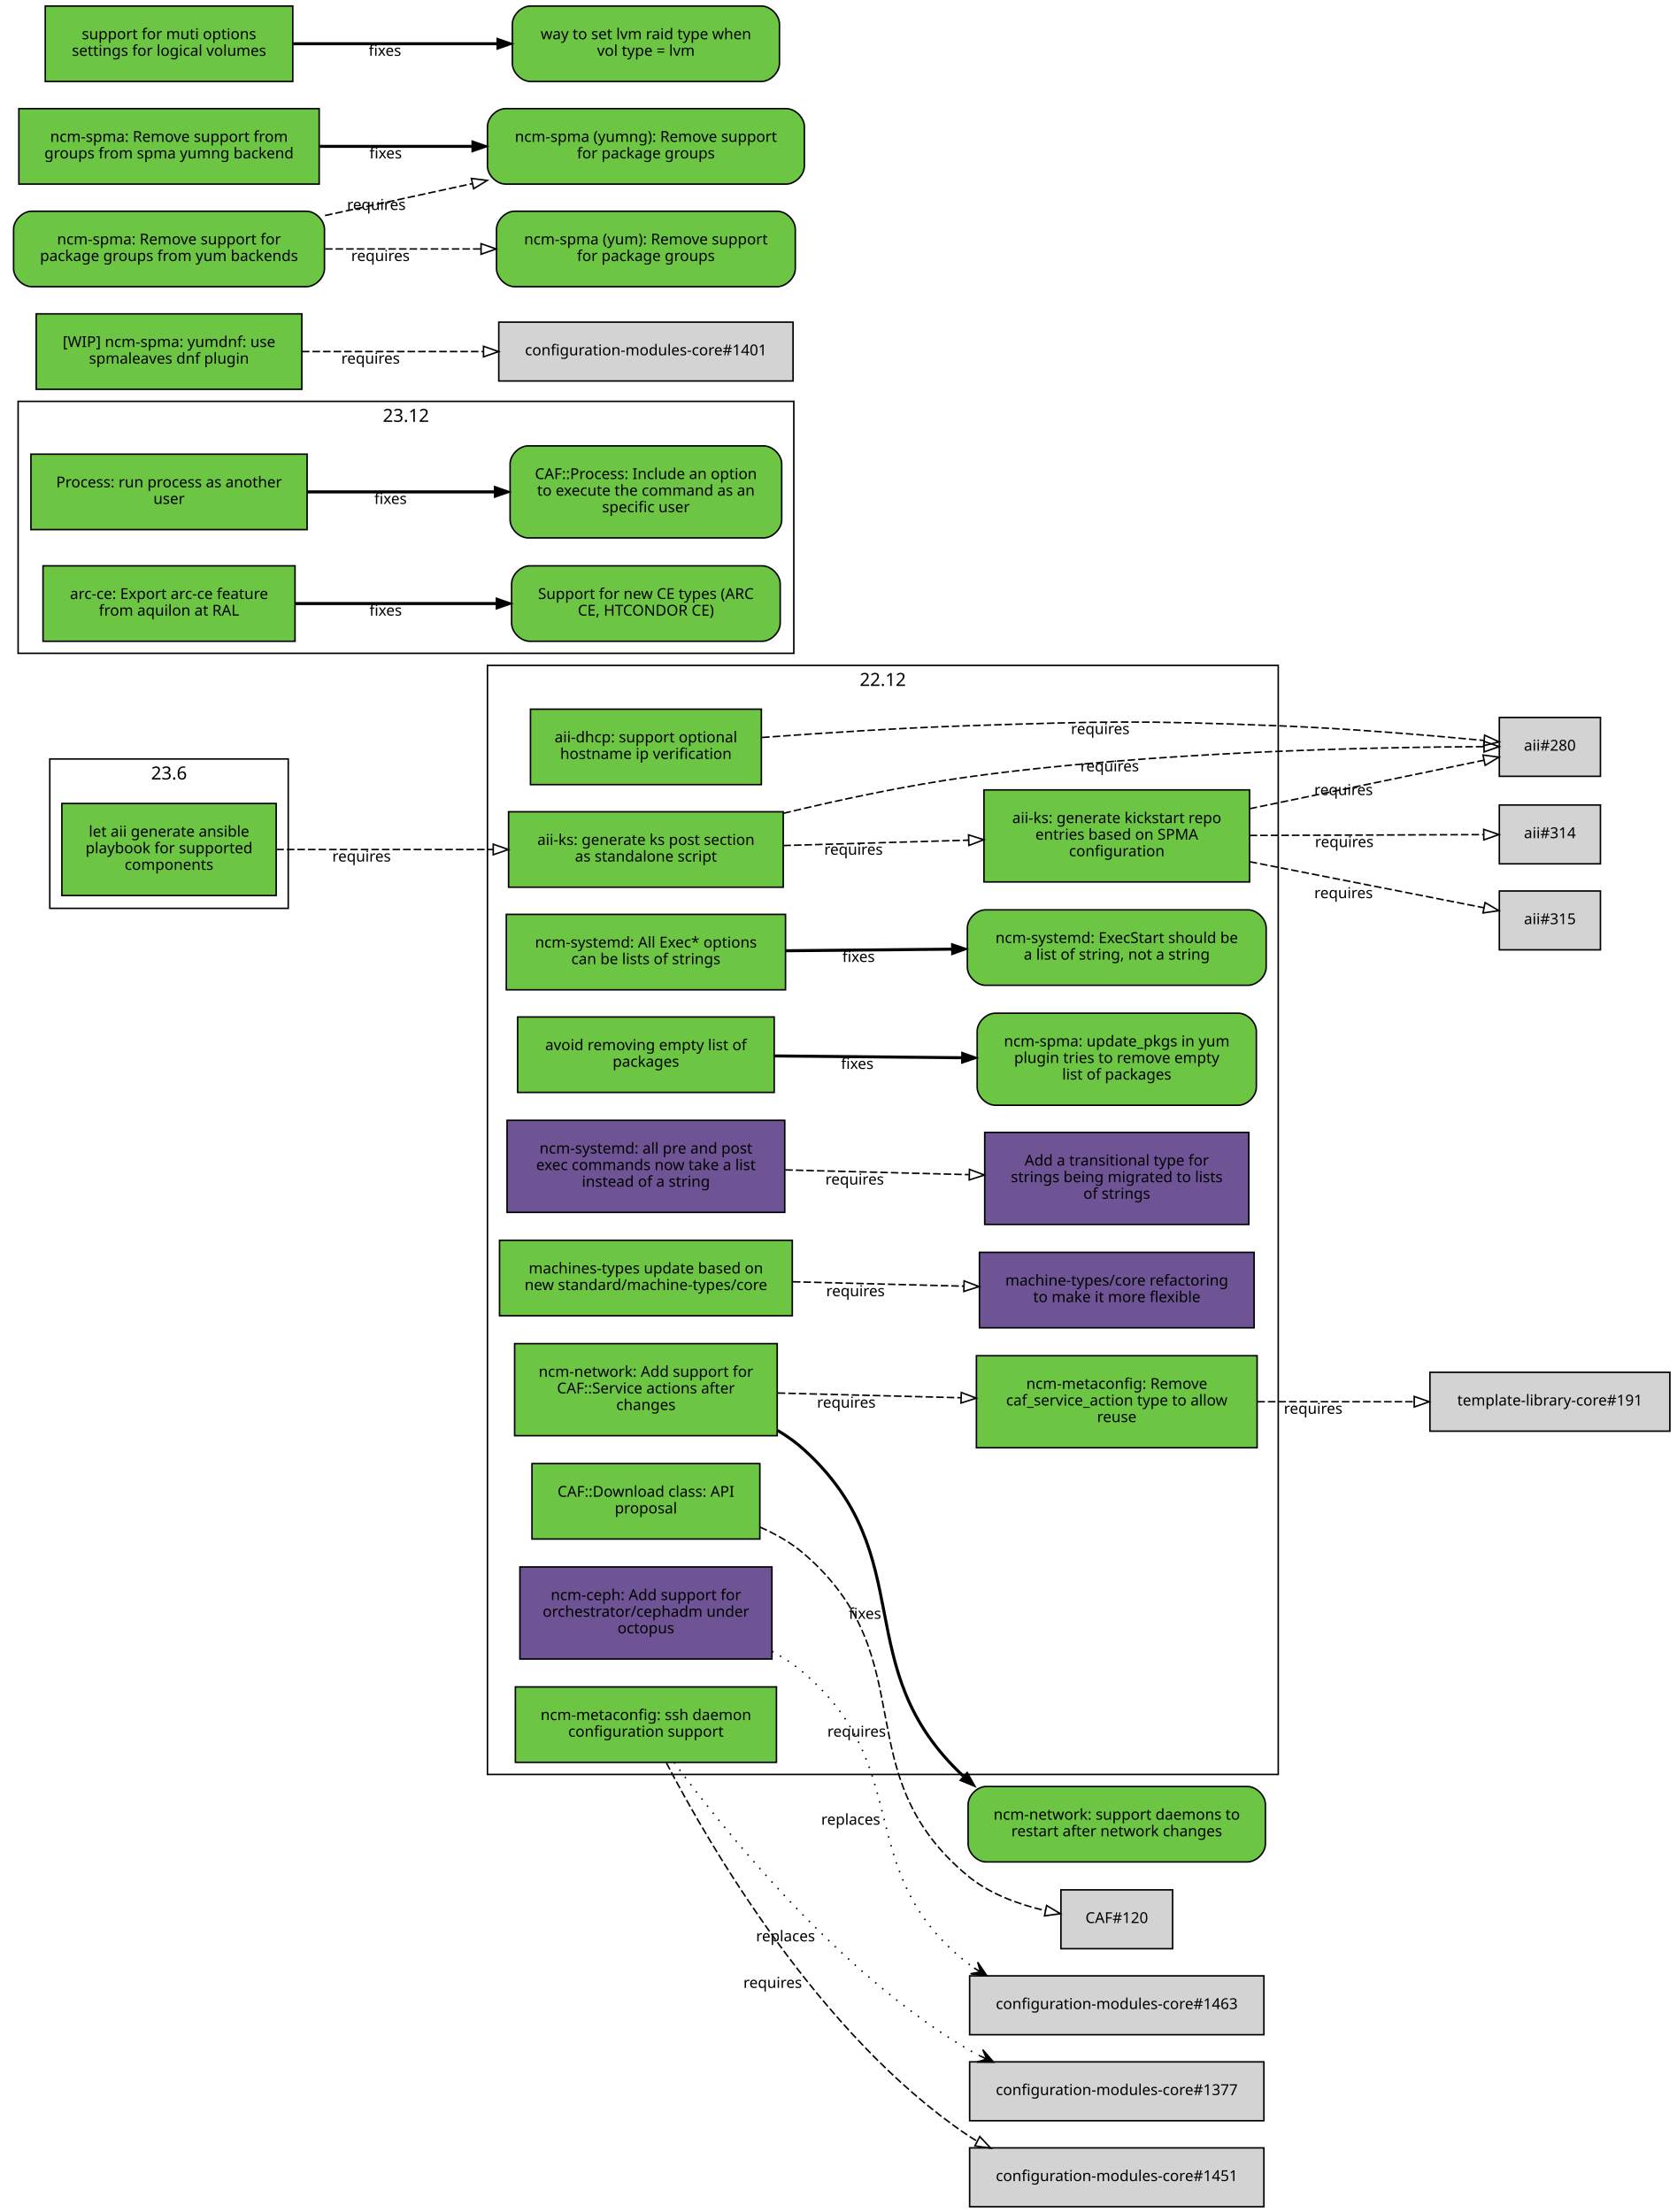
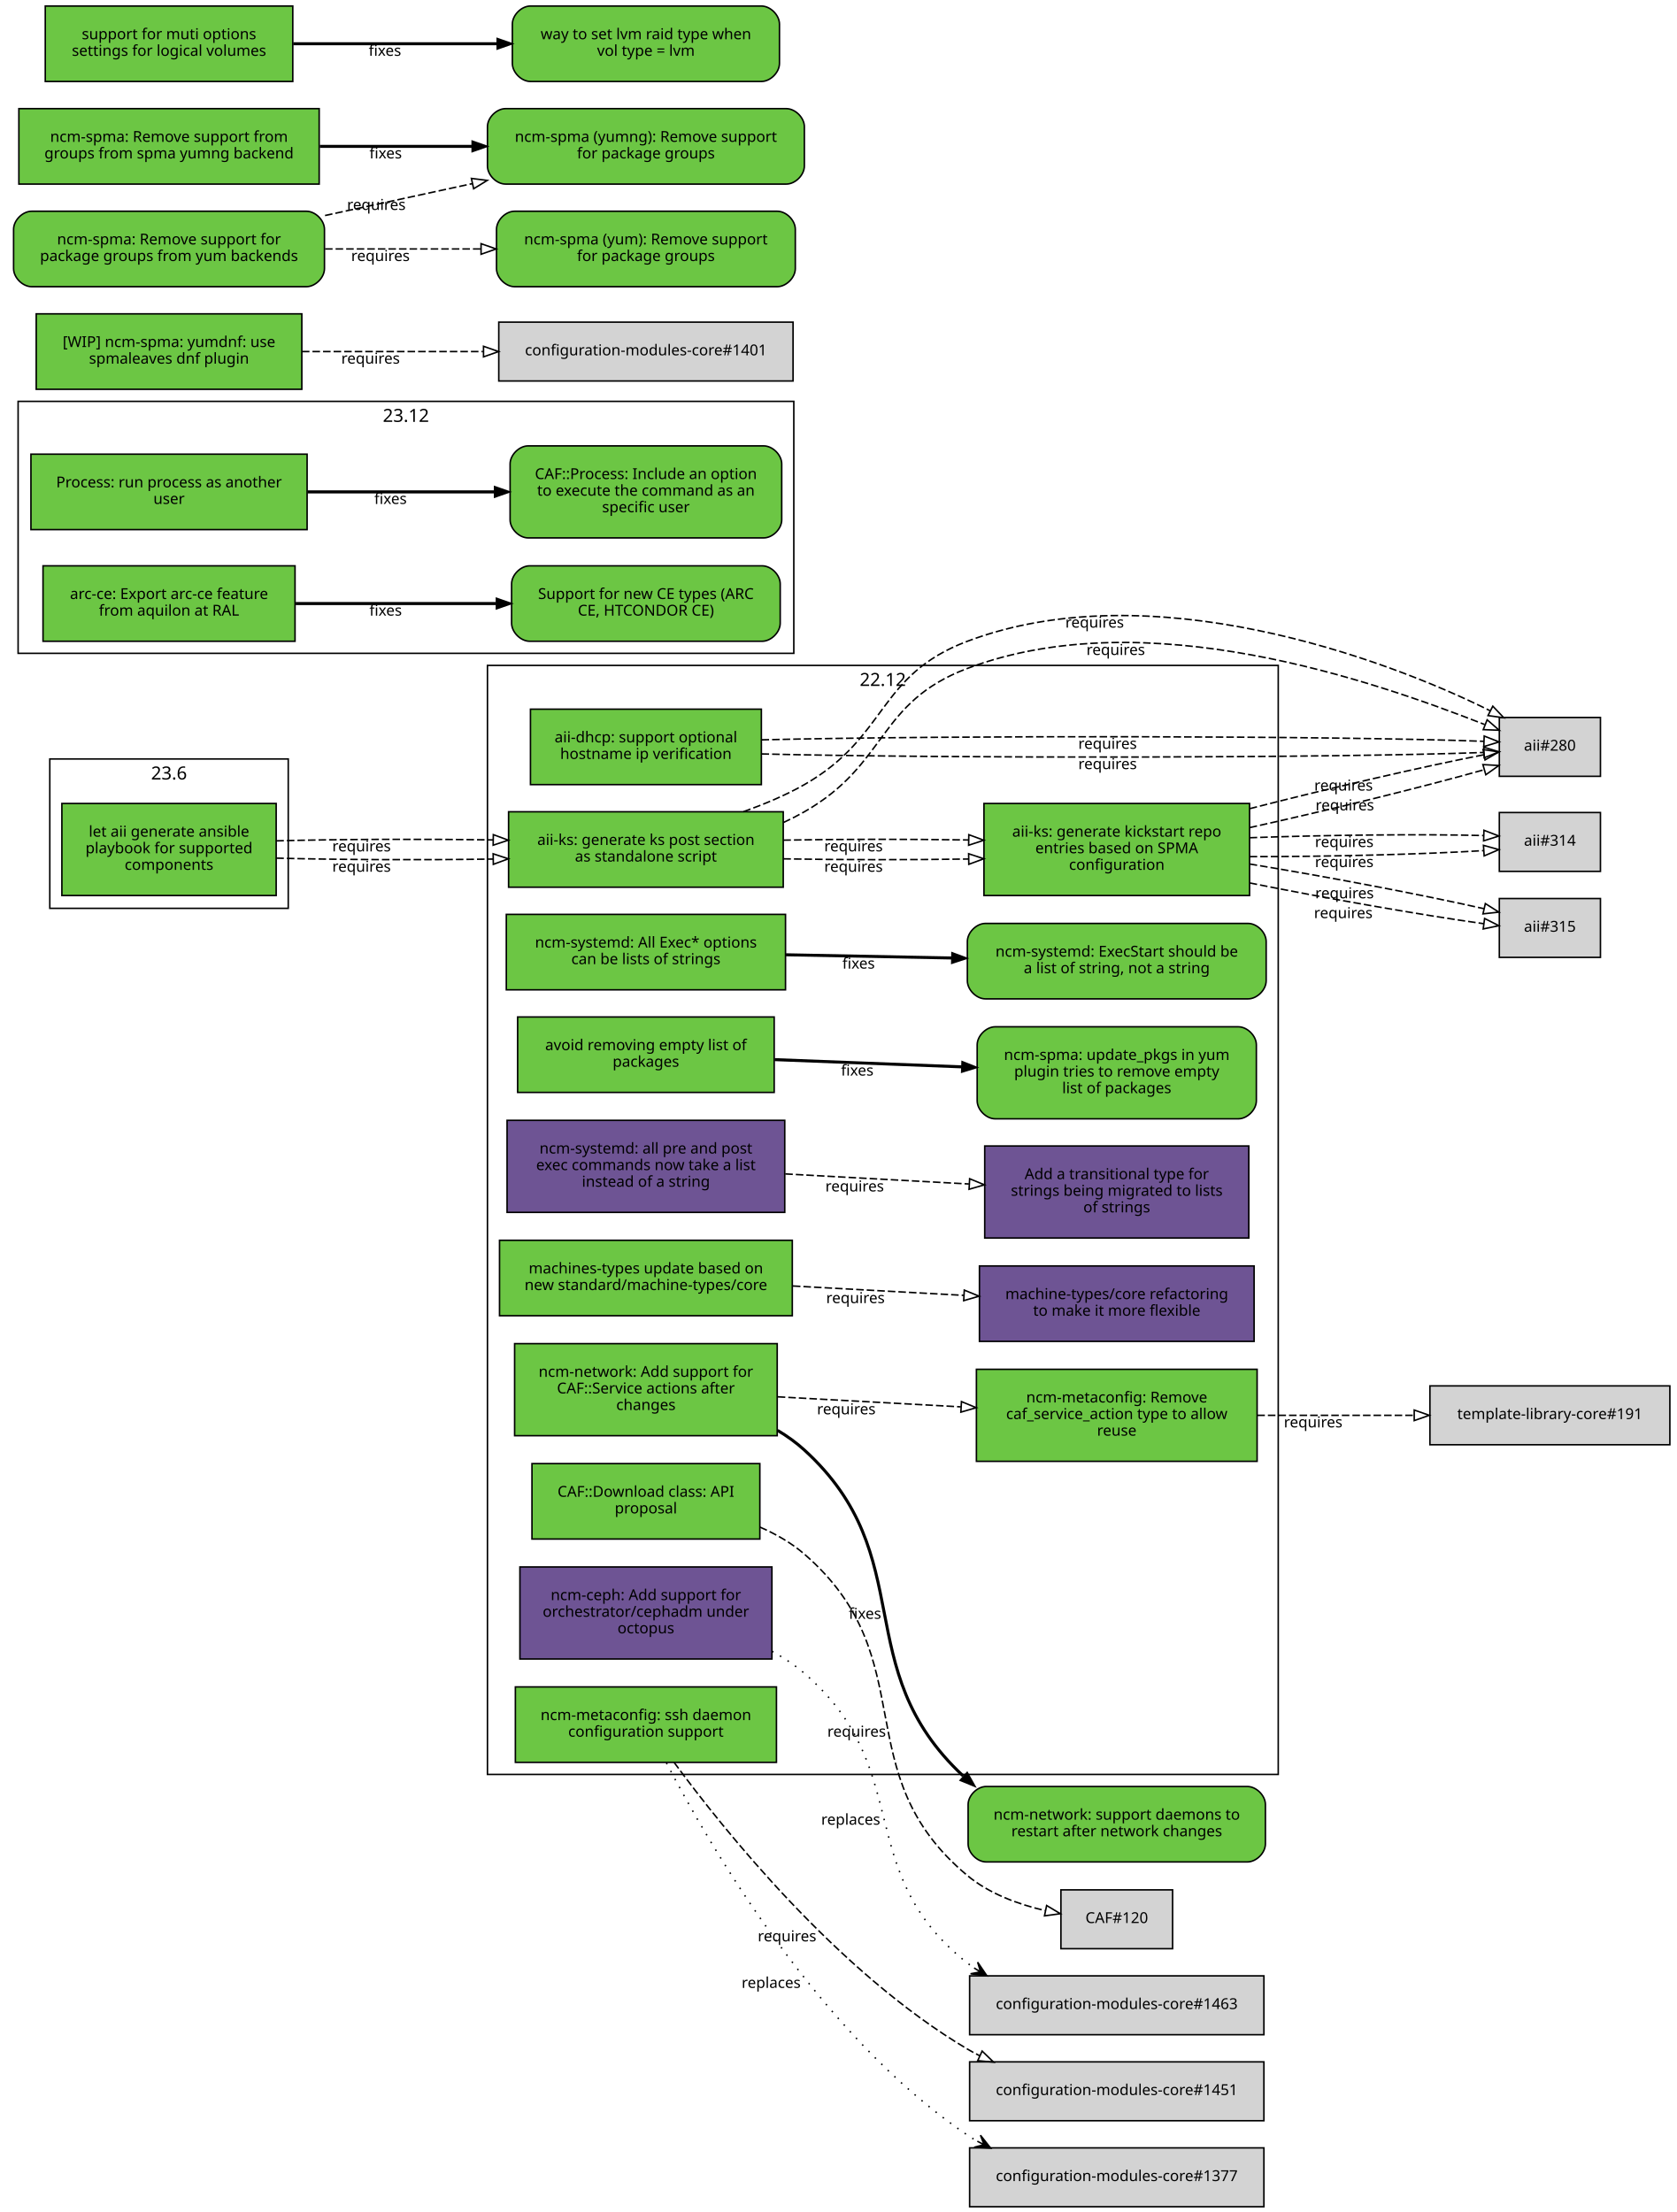
<svg xmlns="http://www.w3.org/2000/svg" xmlns:xlink="http://www.w3.org/1999/xlink" width="1111pt" height="1466pt" viewBox="0.00 0.00 1111.00 1466.00">
  <g id="graph0" class="graph" transform="scale(1 1) rotate(0) translate(4 1462)">
    <polygon fill="white" stroke="white" points="-4,5 -4,-1462 1108,-1462 1108,5 -4,5" />
    <g id="clust3" class="cluster">
      <polygon fill="none" stroke="black" points="8,-1029 8,-1196 522,-1196 522,-1029 8,-1029" />
      <text text-anchor="middle" x="265" y="-1182.4" font-family="Sans" font-size="12.00">23.12</text>
    </g>
    <g id="clust2" class="cluster">
      <polygon fill="none" stroke="black" points="319,-286 319,-1021 843,-1021 843,-286 319,-286" />
      <text text-anchor="middle" x="581" y="-1007.4" font-family="Sans" font-size="12.00">22.12</text>
    </g>
    <g id="clust1" class="cluster">
      <polygon fill="none" stroke="black" points="29,-860 29,-959 187,-959 187,-860 29,-860" />
      <text text-anchor="middle" x="108" y="-945.4" font-family="Sans" font-size="12.00">23.6</text>
    </g>
    <g id="node1" class="node">
      <g id="a_node1">
        <a xlink:href="https://github.com/quattor/aii/pull/331" xlink:title="aii#331 (pull-request)" target="_parent">
          <polygon fill="#6cc644" stroke="black" points="179,-929.5 37,-929.5 37,-868.5 179,-868.5 179,-929.5" />
          <text text-anchor="middle" x="108" y="-907.5" font-family="Sans" font-size="10.00">let aii generate ansible</text>
          <text text-anchor="middle" x="108" y="-896.5" font-family="Sans" font-size="10.00">playbook for supported</text>
          <text text-anchor="middle" x="108" y="-885.5" font-family="Sans" font-size="10.00">components</text>
        </a>
      </g>
    </g>
    <g id="node2" class="node">
      <g id="a_node2">
        <a xlink:href="https://github.com/quattor/aii/pull/328" xlink:title="aii#328 (pull-request)" target="_parent">
          <polygon fill="#6cc644" stroke="black" points="515,-924 333,-924 333,-874 515,-874 515,-924" />
          <text text-anchor="middle" x="424" y="-902" font-family="Sans" font-size="10.00">aii-ks: generate ks post section</text>
          <text text-anchor="middle" x="424" y="-891" font-family="Sans" font-size="10.00">as standalone script</text>
        </a>
      </g>
    </g>
    <g id="edge1" class="edge">
-       <path fill="none" stroke="black" stroke-dasharray="5,2" d="M179.077,-899C221.343,-899 275.883,-899 322.668,-899" />
-       <polygon fill="none" stroke="black" points="322.834,-902.5 332.834,-899 322.834,-895.5 322.834,-902.5" />
-       <text text-anchor="middle" x="235.574" y="-891" font-family="Sans" font-size="10.00">requires</text>
+       <path fill="none" stroke="black" stroke-dasharray="5,2" d="M179.077,-893.27C221.343,-892.16 275.883,-891.956 322.668,-892.657" />
+       <polygon fill="none" stroke="black" points="322.777,-896.159 332.834,-892.826 322.893,-889.16 322.777,-896.159" />
+       <text text-anchor="middle" x="235.574" y="-884.263" font-family="Sans" font-size="10.00">requires</text>
+     </g>
+     <g id="edge8" class="edge">
+       <path fill="none" stroke="black" stroke-dasharray="5,2" d="M179.077,-904.73C221.343,-905.84 275.883,-906.044 322.668,-905.343" />
+       <polygon fill="none" stroke="black" points="322.893,-908.84 332.834,-905.174 322.777,-901.841 322.893,-908.84" />
+       <text text-anchor="middle" x="235.574" y="-897.737" font-family="Sans" font-size="10.00">requires</text>
    </g>
    <g id="node3" class="node">
      <polygon fill="lightgrey" stroke="black" points="1056.5,-986.5 989.5,-986.5 989.5,-947.5 1056.5,-947.5 1056.5,-986.5" />
      <text text-anchor="middle" x="1023" y="-964.5" font-family="Sans" font-size="10.00">aii#280</text>
    </g>
    <g id="edge2" class="edge">
-       <path fill="none" stroke="black" stroke-dasharray="5,2" d="M515.16,-922.987C552.588,-932.008 596.627,-941.423 637,-947 760.289,-964.032 907.606,-966.873 978.993,-967.153" />
-       <polygon fill="none" stroke="black" points="979.365,-970.654 989.373,-967.177 979.382,-963.654 979.365,-970.654" />
-       <text text-anchor="middle" x="731.296" y="-950.778" font-family="Sans" font-size="10.00">requires</text>
+       <path fill="none" stroke="black" stroke-dasharray="5,2" d="M515.081,-916.852C519.874,-919.073 524.546,-921.457 529,-924 584.518,-955.693 577.187,-996.437 637,-1019 755.832,-1063.83 907.344,-1010.15 979.757,-981.843" />
+       <polygon fill="none" stroke="black" points="981.416,-984.951 989.438,-978.03 978.851,-978.438 981.416,-984.951" />
+       <text text-anchor="middle" x="735.32" y="-1027.92" font-family="Sans" font-size="10.00">requires</text>
    </g>
    <g id="node4" class="node">
      <g id="a_node4">
        <a xlink:href="https://github.com/quattor/aii/pull/316" xlink:title="aii#316 (pull-request)" target="_parent">
-           <polygon fill="#6cc644" stroke="black" points="824,-938.5 648,-938.5 648,-877.5 824,-877.5 824,-938.5" />
-           <text text-anchor="middle" x="736" y="-916.5" font-family="Sans" font-size="10.00">aii-ks: generate kickstart repo</text>
-           <text text-anchor="middle" x="736" y="-905.5" font-family="Sans" font-size="10.00">entries based on SPMA</text>
-           <text text-anchor="middle" x="736" y="-894.5" font-family="Sans" font-size="10.00">configuration</text>
+           <polygon fill="#6cc644" stroke="black" points="824,-929.5 648,-929.5 648,-868.5 824,-868.5 824,-929.5" />
+           <text text-anchor="middle" x="736" y="-907.5" font-family="Sans" font-size="10.00">aii-ks: generate kickstart repo</text>
+           <text text-anchor="middle" x="736" y="-896.5" font-family="Sans" font-size="10.00">entries based on SPMA</text>
+           <text text-anchor="middle" x="736" y="-885.5" font-family="Sans" font-size="10.00">configuration</text>
        </a>
      </g>
    </g>
    <g id="edge3" class="edge">
-       <path fill="none" stroke="black" stroke-dasharray="5,2" d="M515.081,-901.615C553.563,-902.732 598.56,-904.039 637.792,-905.178" />
-       <polygon fill="none" stroke="black" points="637.801,-908.679 647.899,-905.471 638.004,-901.682 637.801,-908.679" />
-       <text text-anchor="middle" x="561.561" y="-895.545" font-family="Sans" font-size="10.00">requires</text>
+       <path fill="none" stroke="black" stroke-dasharray="5,2" d="M515.081,-892.806C553.563,-892.107 598.56,-892.067 637.792,-892.686" />
+       <polygon fill="none" stroke="black" points="637.839,-896.187 647.899,-892.862 637.961,-889.188 637.839,-896.187" />
+       <text text-anchor="middle" x="561.561" y="-884.25" font-family="Sans" font-size="10.00">requires</text>
+     </g>
+     <g id="edge9" class="edge">
+       <path fill="none" stroke="black" stroke-dasharray="5,2" d="M488.622,-924.038C502.39,-929.016 516.545,-934.89 529,-942 584.518,-973.693 577.187,-1014.44 637,-1037 757.893,-1082.6 912.61,-1026.25 983.453,-990.926" />
+       <polygon fill="none" stroke="black" points="985.171,-993.979 992.477,-986.306 981.981,-987.748 985.171,-993.979" />
+       <text text-anchor="middle" x="721.351" y="-1046.06" font-family="Sans" font-size="10.00">requires</text>
+     </g>
+     <g id="edge10" class="edge">
+       <path fill="none" stroke="black" stroke-dasharray="5,2" d="M515.081,-905.194C553.563,-905.893 598.56,-905.933 637.792,-905.314" />
+       <polygon fill="none" stroke="black" points="637.961,-908.812 647.899,-905.138 637.839,-901.813 637.961,-908.812" />
+       <text text-anchor="middle" x="561.561" y="-897.75" font-family="Sans" font-size="10.00">requires</text>
    </g>
    <g id="edge4" class="edge">
-       <path fill="none" stroke="black" stroke-dasharray="5,2" d="M824.058,-926.023C875.518,-936.676 938.406,-949.695 979.29,-958.158" />
-       <polygon fill="none" stroke="black" points="978.688,-961.608 989.19,-960.208 980.107,-954.753 978.688,-961.608" />
-       <text text-anchor="middle" x="886.279" y="-935.044" font-family="Sans" font-size="10.00">requires</text>
+       <path fill="none" stroke="black" stroke-dasharray="5,2" d="M824.058,-913.498C875.627,-924.871 938.673,-940.347 979.549,-951.898" />
+       <polygon fill="none" stroke="black" points="978.612,-955.271 989.19,-954.671 980.547,-948.543 978.612,-955.271" />
+       <text text-anchor="middle" x="887.093" y="-924.947" font-family="Sans" font-size="10.00">requires</text>
    </g>
    <g id="node5" class="node">
-       <polygon fill="lightgrey" stroke="black" points="1056.5,-928.5 989.5,-928.5 989.5,-889.5 1056.5,-889.5 1056.5,-928.5" />
-       <text text-anchor="middle" x="1023" y="-906.5" font-family="Sans" font-size="10.00">aii#314</text>
+       <polygon fill="lightgrey" stroke="black" points="1056.5,-923.5 989.5,-923.5 989.5,-884.5 1056.5,-884.5 1056.5,-923.5" />
+       <text text-anchor="middle" x="1023" y="-901.5" font-family="Sans" font-size="10.00">aii#314</text>
    </g>
    <g id="edge5" class="edge">
-       <path fill="none" stroke="black" stroke-dasharray="5,2" d="M824.058,-908.305C875.409,-908.486 938.14,-908.706 979.03,-908.849" />
-       <polygon fill="none" stroke="black" points="979.177,-912.35 989.19,-908.885 979.202,-905.35 979.177,-912.35" />
-       <text text-anchor="middle" x="886.741" y="-900.596" font-family="Sans" font-size="10.00">requires</text>
+       <path fill="none" stroke="black" stroke-dasharray="5,2" d="M824.058,-894.254C875.409,-894.228 938.14,-895.754 979.03,-898.25" />
+       <polygon fill="none" stroke="black" points="978.98,-901.755 989.19,-898.924 979.443,-894.77 978.98,-901.755" />
+       <text text-anchor="middle" x="886.741" y="-887.339" font-family="Sans" font-size="10.00">requires</text>
    </g>
    <g id="node6" class="node">
-       <polygon fill="lightgrey" stroke="black" points="1056.5,-871.5 989.5,-871.5 989.5,-832.5 1056.5,-832.5 1056.5,-871.5" />
-       <text text-anchor="middle" x="1023" y="-849.5" font-family="Sans" font-size="10.00">aii#315</text>
+       <polygon fill="lightgrey" stroke="black" points="1056.5,-866.5 989.5,-866.5 989.5,-827.5 1056.5,-827.5 1056.5,-866.5" />
+       <text text-anchor="middle" x="1023" y="-844.5" font-family="Sans" font-size="10.00">aii#315</text>
    </g>
    <g id="edge6" class="edge">
-       <path fill="none" stroke="black" stroke-dasharray="5,2" d="M824.058,-890.894C875.518,-880.782 938.406,-868.425 979.29,-860.392" />
-       <polygon fill="none" stroke="black" points="980.052,-863.809 989.19,-858.447 978.702,-856.941 980.052,-863.809" />
-       <text text-anchor="middle" x="886.279" y="-866.738" font-family="Sans" font-size="10.00">requires</text>
+       <path fill="none" stroke="black" stroke-dasharray="5,2" d="M824.058,-876.842C875.409,-866.546 938.14,-855.526 979.03,-849.845" />
+       <polygon fill="none" stroke="black" points="979.742,-853.281 989.19,-848.486 978.814,-846.342 979.742,-853.281" />
+       <text text-anchor="middle" x="886.104" y="-853.502" font-family="Sans" font-size="10.00">requires</text>
+     </g>
+     <g id="edge11" class="edge">
+       <path fill="none" stroke="black" stroke-dasharray="5,2" d="M824.058,-926.045C875.518,-939.252 938.406,-953.828 979.29,-961.794" />
+       <polygon fill="none" stroke="black" points="978.712,-965.247 989.19,-963.672 980.017,-958.369 978.712,-965.247" />
+       <text text-anchor="middle" x="886.279" y="-938.032" font-family="Sans" font-size="10.00">requires</text>
+     </g>
+     <g id="edge12" class="edge">
+       <path fill="none" stroke="black" stroke-dasharray="5,2" d="M824.058,-906.801C875.409,-908.629 938.14,-909.303 979.03,-908.242" />
+       <polygon fill="none" stroke="black" points="979.304,-911.735 989.19,-907.925 979.085,-904.738 979.304,-911.735" />
+       <text text-anchor="middle" x="886.741" y="-900.617" font-family="Sans" font-size="10.00">requires</text>
+     </g>
+     <g id="edge13" class="edge">
+       <path fill="none" stroke="black" stroke-dasharray="5,2" d="M824.058,-889.389C875.518,-880.929 938.406,-869.025 979.29,-859.777" />
+       <polygon fill="none" stroke="black" points="980.236,-863.151 989.19,-857.487 978.658,-856.331 980.236,-863.151" />
+       <text text-anchor="middle" x="886.917" y="-866.635" font-family="Sans" font-size="10.00">requires</text>
    </g>
    <g id="node7" class="node">
      <g id="a_node7">
        <a xlink:href="https://github.com/quattor/aii/pull/299" xlink:title="aii#299 (pull-request)" target="_parent">
          <polygon fill="#6cc644" stroke="black" points="500.5,-992 347.5,-992 347.5,-942 500.5,-942 500.5,-992" />
          <text text-anchor="middle" x="424" y="-970" font-family="Sans" font-size="10.00">aii-dhcp: support optional</text>
          <text text-anchor="middle" x="424" y="-959" font-family="Sans" font-size="10.00">hostname ip verification</text>
        </a>
      </g>
    </g>
    <g id="edge7" class="edge">
-       <path fill="none" stroke="black" stroke-dasharray="5,2" d="M500.984,-973.236C541.356,-976.241 591.84,-979.51 637,-981 728.506,-984.018 751.514,-984.572 843,-981 889.634,-979.179 942.947,-974.699 979.175,-971.294" />
-       <polygon fill="none" stroke="black" points="979.759,-974.754 989.382,-970.32 979.094,-967.786 979.759,-974.754" />
-       <text text-anchor="middle" x="725.043" y="-975.475" font-family="Sans" font-size="10.00">requires</text>
+       <path fill="none" stroke="black" stroke-dasharray="5,2" d="M500.61,-962.327C627.43,-959.263 878.958,-959.589 979.256,-963.304" />
+       <polygon fill="none" stroke="black" points="979.191,-966.804 989.324,-963.711 979.474,-959.81 979.191,-966.804" />
+       <text text-anchor="middle" x="729.912" y="-952.274" font-family="Sans" font-size="10.00">requires</text>
+     </g>
+     <g id="edge14" class="edge">
+       <path fill="none" stroke="black" stroke-dasharray="5,2" d="M500.61,-971.673C627.43,-974.737 878.958,-974.411 979.256,-970.696" />
+       <polygon fill="none" stroke="black" points="979.474,-974.19 989.324,-970.289 979.191,-967.196 979.474,-974.19" />
+       <text text-anchor="middle" x="729.912" y="-965.726" font-family="Sans" font-size="10.00">requires</text>
    </g>
    <g id="node8" class="node">
      <g id="a_node8">
        <a xlink:href="https://github.com/quattor/CAF/pull/257" xlink:title="CAF#257 (pull-request)" target="_parent">
          <polygon fill="#6cc644" stroke="black" points="199.5,-1161 16.5,-1161 16.5,-1111 199.5,-1111 199.5,-1161" />
          <text text-anchor="middle" x="108" y="-1139" font-family="Sans" font-size="10.00">Process: run process as another</text>
          <text text-anchor="middle" x="108" y="-1128" font-family="Sans" font-size="10.00">user</text>
        </a>
      </g>
    </g>
    <g id="node9" class="node">
      <g id="a_node9">
        <a xlink:href="https://github.com/quattor/CAF/issues/253" xlink:title="CAF#253 (issue)" target="_parent">
          <path fill="#6cc644" stroke="black" d="M502,-1166.5C502,-1166.5 346,-1166.5 346,-1166.5 340,-1166.5 334,-1160.5 334,-1154.5 334,-1154.5 334,-1117.5 334,-1117.5 334,-1111.5 340,-1105.5 346,-1105.5 346,-1105.5 502,-1105.5 502,-1105.5 508,-1105.5 514,-1111.5 514,-1117.5 514,-1117.5 514,-1154.5 514,-1154.5 514,-1160.5 508,-1166.5 502,-1166.5" />
          <text text-anchor="middle" x="424" y="-1144.5" font-family="Sans" font-size="10.00">CAF::Process: Include an option</text>
          <text text-anchor="middle" x="424" y="-1133.5" font-family="Sans" font-size="10.00">to execute the command as an</text>
          <text text-anchor="middle" x="424" y="-1122.5" font-family="Sans" font-size="10.00">specific user</text>
        </a>
      </g>
    </g>
-     <g id="edge8" class="edge">
+     <g id="edge15" class="edge">
      <path fill="none" stroke="black" stroke-width="2" d="M199.822,-1136C238.561,-1136 283.88,-1136 323.522,-1136" />
      <polygon fill="black" stroke="black" points="323.737,-1139.5 333.737,-1136 323.737,-1132.5 323.737,-1139.5" />
      <text text-anchor="middle" x="254.782" y="-1128" font-family="Sans" font-size="10.00">fixes</text>
    </g>
    <g id="node10" class="node">
      <g id="a_node10">
        <a xlink:href="https://github.com/quattor/CAF/pull/110" xlink:title="CAF#110 (pull-request)" target="_parent">
          <polygon fill="#6cc644" stroke="black" points="499.5,-492 348.5,-492 348.5,-442 499.5,-442 499.5,-492" />
          <text text-anchor="middle" x="424" y="-470" font-family="Sans" font-size="10.00">CAF::Download class: API</text>
          <text text-anchor="middle" x="424" y="-459" font-family="Sans" font-size="10.00">proposal</text>
        </a>
      </g>
    </g>
    <g id="node11" class="node">
      <polygon fill="lightgrey" stroke="black" points="773,-209.5 699,-209.5 699,-170.5 773,-170.5 773,-209.5" />
      <text text-anchor="middle" x="736" y="-187.5" font-family="Sans" font-size="10.00">CAF#120</text>
    </g>
-     <g id="edge9" class="edge">
+     <g id="edge16" class="edge">
      <path fill="none" stroke="black" stroke-dasharray="5,2" d="M499.604,-449.9C510.221,-445.274 520.427,-439.415 529,-432 609.279,-362.566 555.453,-286.94 637,-219 651.472,-206.943 670.795,-199.898 688.456,-195.783" />
      <polygon fill="none" stroke="black" points="689.53,-199.135 698.614,-193.682 688.112,-192.28 689.53,-199.135" />
      <text text-anchor="middle" x="563.642" y="-311.023" font-family="Sans" font-size="10.00">requires</text>
    </g>
    <g id="node12" class="node">
      <g id="a_node12">
        <a xlink:href="https://github.com/quattor/configuration-modules-core/pull/1567" xlink:title="configuration-modules-core#1567 (pull-request)" target="_parent">
          <polygon fill="#6cc644" stroke="black" points="516.5,-856 331.5,-856 331.5,-806 516.5,-806 516.5,-856" />
          <text text-anchor="middle" x="424" y="-834" font-family="Sans" font-size="10.00">ncm-systemd: All Exec* options</text>
          <text text-anchor="middle" x="424" y="-823" font-family="Sans" font-size="10.00">can be lists of strings</text>
        </a>
      </g>
    </g>
    <g id="node13" class="node">
      <g id="a_node13">
        <a xlink:href="https://github.com/quattor/configuration-modules-core/issues/1262" xlink:title="configuration-modules-core#1262 (issue)" target="_parent">
-           <path fill="#6cc644" stroke="black" d="M823,-859C823,-859 649,-859 649,-859 643,-859 637,-853 637,-847 637,-847 637,-821 637,-821 637,-815 643,-809 649,-809 649,-809 823,-809 823,-809 829,-809 835,-815 835,-821 835,-821 835,-847 835,-847 835,-853 829,-859 823,-859" />
-           <text text-anchor="middle" x="736" y="-837" font-family="Sans" font-size="10.00">ncm-systemd: ExecStart should be</text>
-           <text text-anchor="middle" x="736" y="-826" font-family="Sans" font-size="10.00">a list of string, not a string</text>
-         </a>
-       </g>
-     </g>
-     <g id="edge10" class="edge">
-       <path fill="none" stroke="black" stroke-width="2" d="M516.752,-831.888C551.268,-832.222 590.834,-832.605 626.716,-832.952" />
-       <polygon fill="black" stroke="black" points="626.698,-836.452 636.732,-833.049 626.766,-829.452 626.698,-836.452" />
-       <text text-anchor="middle" x="564.921" y="-824.47" font-family="Sans" font-size="10.00">fixes</text>
+           <path fill="#6cc644" stroke="black" d="M823,-850C823,-850 649,-850 649,-850 643,-850 637,-844 637,-838 637,-838 637,-812 637,-812 637,-806 643,-800 649,-800 649,-800 823,-800 823,-800 829,-800 835,-806 835,-812 835,-812 835,-838 835,-838 835,-844 829,-850 823,-850" />
+           <text text-anchor="middle" x="736" y="-828" font-family="Sans" font-size="10.00">ncm-systemd: ExecStart should be</text>
+           <text text-anchor="middle" x="736" y="-817" font-family="Sans" font-size="10.00">a list of string, not a string</text>
+         </a>
+       </g>
+     </g>
+     <g id="edge17" class="edge">
+       <path fill="none" stroke="black" stroke-width="2" d="M516.752,-829.224C551.268,-828.556 590.834,-827.79 626.716,-827.096" />
+       <polygon fill="black" stroke="black" points="626.801,-830.595 636.732,-826.902 626.666,-823.596 626.801,-830.595" />
+       <text text-anchor="middle" x="564.921" y="-820.06" font-family="Sans" font-size="10.00">fixes</text>
    </g>
    <g id="node14" class="node">
      <g id="a_node14">
        <a xlink:href="https://github.com/quattor/configuration-modules-core/pull/1554" xlink:title="configuration-modules-core#1554 (pull-request)" target="_parent">
          <polygon fill="#6cc644" stroke="black" points="509,-788 339,-788 339,-738 509,-738 509,-788" />
          <text text-anchor="middle" x="424" y="-766" font-family="Sans" font-size="10.00">avoid removing empty list of</text>
          <text text-anchor="middle" x="424" y="-755" font-family="Sans" font-size="10.00">packages</text>
        </a>
      </g>
    </g>
    <g id="node15" class="node">
      <g id="a_node15">
        <a xlink:href="https://github.com/quattor/configuration-modules-core/issues/1553" xlink:title="configuration-modules-core#1553 (issue)" target="_parent">
-           <path fill="#6cc644" stroke="black" d="M816.5,-790.5C816.5,-790.5 655.5,-790.5 655.5,-790.5 649.5,-790.5 643.5,-784.5 643.5,-778.5 643.5,-778.5 643.5,-741.5 643.5,-741.5 643.5,-735.5 649.5,-729.5 655.5,-729.5 655.5,-729.5 816.5,-729.5 816.5,-729.5 822.5,-729.5 828.5,-735.5 828.5,-741.5 828.5,-741.5 828.5,-778.5 828.5,-778.5 828.5,-784.5 822.5,-790.5 816.5,-790.5" />
-           <text text-anchor="middle" x="736" y="-768.5" font-family="Sans" font-size="10.00">ncm-spma: update_pkgs in yum</text>
-           <text text-anchor="middle" x="736" y="-757.5" font-family="Sans" font-size="10.00">plugin tries to remove empty</text>
-           <text text-anchor="middle" x="736" y="-746.5" font-family="Sans" font-size="10.00">list of packages</text>
-         </a>
-       </g>
-     </g>
-     <g id="edge11" class="edge">
-       <path fill="none" stroke="black" stroke-width="2" d="M509.299,-762.184C547.563,-761.814 593.142,-761.373 633.29,-760.984" />
-       <polygon fill="black" stroke="black" points="633.406,-764.483 643.372,-760.887 633.338,-757.484 633.406,-764.483" />
-       <text text-anchor="middle" x="564.057" y="-753.538" font-family="Sans" font-size="10.00">fixes</text>
+           <path fill="#6cc644" stroke="black" d="M816.5,-781.5C816.5,-781.5 655.5,-781.5 655.5,-781.5 649.5,-781.5 643.5,-775.5 643.5,-769.5 643.5,-769.5 643.5,-732.5 643.5,-732.5 643.5,-726.5 649.5,-720.5 655.5,-720.5 655.5,-720.5 816.5,-720.5 816.5,-720.5 822.5,-720.5 828.5,-726.5 828.5,-732.5 828.5,-732.5 828.5,-769.5 828.5,-769.5 828.5,-775.5 822.5,-781.5 816.5,-781.5" />
+           <text text-anchor="middle" x="736" y="-759.5" font-family="Sans" font-size="10.00">ncm-spma: update_pkgs in yum</text>
+           <text text-anchor="middle" x="736" y="-748.5" font-family="Sans" font-size="10.00">plugin tries to remove empty</text>
+           <text text-anchor="middle" x="736" y="-737.5" font-family="Sans" font-size="10.00">list of packages</text>
+         </a>
+       </g>
+     </g>
+     <g id="edge18" class="edge">
+       <path fill="none" stroke="black" stroke-width="2" d="M509.299,-759.737C547.563,-758.256 593.142,-756.491 633.29,-754.937" />
+       <polygon fill="black" stroke="black" points="633.515,-758.431 643.372,-754.547 633.244,-751.436 633.515,-758.431" />
+       <text text-anchor="middle" x="564.057" y="-749.153" font-family="Sans" font-size="10.00">fixes</text>
    </g>
    <g id="node16" class="node">
      <g id="a_node16">
        <a xlink:href="https://github.com/quattor/configuration-modules-core/pull/1490" xlink:title="configuration-modules-core#1490 (pull-request)" target="_parent">
          <polygon fill="#6e5494" stroke="black" points="507.5,-423.5 340.5,-423.5 340.5,-362.5 507.5,-362.5 507.5,-423.5" />
          <text text-anchor="middle" x="424" y="-401.5" font-family="Sans" font-size="10.00">ncm-ceph: Add support for</text>
          <text text-anchor="middle" x="424" y="-390.5" font-family="Sans" font-size="10.00">orchestrator/cephadm under</text>
          <text text-anchor="middle" x="424" y="-379.5" font-family="Sans" font-size="10.00">octopus</text>
        </a>
      </g>
    </g>
    <g id="node17" class="node">
      <polygon fill="lightgrey" stroke="black" points="833.5,-152.5 638.5,-152.5 638.5,-113.5 833.5,-113.5 833.5,-152.5" />
      <text text-anchor="middle" x="736" y="-130.5" font-family="Sans" font-size="10.00">configuration-modules-core#1463</text>
    </g>
-     <g id="edge12" class="edge">
+     <g id="edge19" class="edge">
      <path fill="none" stroke="black" stroke-dasharray="1,5" d="M507.591,-367.591C515.262,-363.401 522.56,-358.566 529,-353 603.071,-288.974 560.158,-221.672 637,-161 638.384,-159.907 639.81,-158.856 641.27,-157.847" />
      <polygon fill="black" stroke="black" points="649.988,-152.503 643.814,-161.566 645.725,-155.116 641.462,-157.729 641.462,-157.729 641.462,-157.729 645.725,-155.116 639.11,-153.893 649.988,-152.503 649.988,-152.503" />
      <text text-anchor="middle" x="559.72" y="-252.683" font-family="Sans" font-size="10.00">replaces</text>
    </g>
    <g id="node18" class="node">
      <g id="a_node18">
        <a xlink:href="https://github.com/quattor/configuration-modules-core/pull/1464" xlink:title="configuration-modules-core#1464 (pull-request)" target="_parent">
          <polygon fill="#6e5494" stroke="black" points="516,-719.5 332,-719.5 332,-658.5 516,-658.5 516,-719.5" />
          <text text-anchor="middle" x="424" y="-697.5" font-family="Sans" font-size="10.00">ncm-systemd: all pre and post</text>
          <text text-anchor="middle" x="424" y="-686.5" font-family="Sans" font-size="10.00">exec commands now take a list</text>
          <text text-anchor="middle" x="424" y="-675.5" font-family="Sans" font-size="10.00">instead of a string</text>
        </a>
      </g>
    </g>
    <g id="node19" class="node">
      <g id="a_node19">
        <a xlink:href="https://github.com/quattor/template-library-core/pull/212" xlink:title="template-library-core#212 (pull-request)" target="_parent">
-           <polygon fill="#6e5494" stroke="black" points="823.5,-711.5 648.5,-711.5 648.5,-650.5 823.5,-650.5 823.5,-711.5" />
-           <text text-anchor="middle" x="736" y="-689.5" font-family="Sans" font-size="10.00">Add a transitional type for</text>
-           <text text-anchor="middle" x="736" y="-678.5" font-family="Sans" font-size="10.00">strings being migrated to lists</text>
-           <text text-anchor="middle" x="736" y="-667.5" font-family="Sans" font-size="10.00">of strings</text>
-         </a>
-       </g>
-     </g>
-     <g id="edge13" class="edge">
-       <path fill="none" stroke="black" stroke-dasharray="5,2" d="M516.334,-686.643C554.615,-685.655 599.168,-684.505 638.032,-683.502" />
-       <polygon fill="none" stroke="black" points="638.4,-686.994 648.306,-683.237 638.219,-679.996 638.4,-686.994" />
-       <text text-anchor="middle" x="562.323" y="-676.94" font-family="Sans" font-size="10.00">requires</text>
+           <polygon fill="#6e5494" stroke="black" points="823.5,-702.5 648.5,-702.5 648.5,-641.5 823.5,-641.5 823.5,-702.5" />
+           <text text-anchor="middle" x="736" y="-680.5" font-family="Sans" font-size="10.00">Add a transitional type for</text>
+           <text text-anchor="middle" x="736" y="-669.5" font-family="Sans" font-size="10.00">strings being migrated to lists</text>
+           <text text-anchor="middle" x="736" y="-658.5" font-family="Sans" font-size="10.00">of strings</text>
+         </a>
+       </g>
+     </g>
+     <g id="edge20" class="edge">
+       <path fill="none" stroke="black" stroke-dasharray="5,2" d="M516.334,-683.991C554.615,-681.892 599.168,-679.449 638.032,-677.318" />
+       <polygon fill="none" stroke="black" points="638.513,-680.797 648.306,-676.754 638.13,-673.807 638.513,-680.797" />
+       <text text-anchor="middle" x="562.323" y="-672.373" font-family="Sans" font-size="10.00">requires</text>
    </g>
    <g id="node20" class="node">
      <g id="a_node20">
        <a xlink:href="https://github.com/quattor/configuration-modules-core/pull/1452" xlink:title="configuration-modules-core#1452 (pull-request)" target="_parent">
          <polygon fill="#6cc644" stroke="black" points="510.5,-344 337.5,-344 337.5,-294 510.5,-294 510.5,-344" />
          <text text-anchor="middle" x="424" y="-322" font-family="Sans" font-size="10.00">ncm-metaconfig: ssh daemon</text>
          <text text-anchor="middle" x="424" y="-311" font-family="Sans" font-size="10.00">configuration support</text>
        </a>
      </g>
    </g>
    <g id="node21" class="node">
+       <polygon fill="lightgrey" stroke="black" points="833.5,-38.5 638.5,-38.5 638.5,0.5 833.5,0.5 833.5,-38.5" />
+       <text text-anchor="middle" x="736" y="-16.5" font-family="Sans" font-size="10.00">configuration-modules-core#1377</text>
+     </g>
+     <g id="edge21" class="edge">
+       <path fill="none" stroke="black" stroke-dasharray="1,5" d="M437.582,-293.65C465.651,-239.754 538.728,-113.3 637,-47 639.118,-45.571 641.308,-44.215 643.557,-42.926" />
+       <polygon fill="black" stroke="black" points="652.485,-38.29 645.684,-46.892 648.047,-40.594 643.61,-42.899 643.61,-42.899 643.61,-42.899 648.047,-40.594 641.536,-38.905 652.485,-38.29 652.485,-38.29" />
+       <text text-anchor="middle" x="506.996" y="-144.517" font-family="Sans" font-size="10.00">replaces</text>
+     </g>
+     <g id="node22" class="node">
      <polygon fill="lightgrey" stroke="black" points="833.5,-95.5 638.5,-95.5 638.5,-56.5 833.5,-56.5 833.5,-95.5" />
-       <text text-anchor="middle" x="736" y="-73.5" font-family="Sans" font-size="10.00">configuration-modules-core#1377</text>
-     </g>
-     <g id="edge14" class="edge">
-       <path fill="none" stroke="black" stroke-dasharray="1,5" d="M442.665,-293.983C475.655,-249.124 551.111,-154.944 637,-104 639.654,-102.426 642.401,-100.936 645.216,-99.527" />
-       <polygon fill="black" stroke="black" points="654.408,-95.295 647.207,-103.565 649.866,-97.386 645.324,-99.477 645.324,-99.477 645.324,-99.477 649.866,-97.386 643.442,-95.39 654.408,-95.295 654.408,-95.295" />
-       <text text-anchor="middle" x="516.53" y="-175.365" font-family="Sans" font-size="10.00">replaces</text>
-     </g>
-     <g id="node22" class="node">
-       <polygon fill="lightgrey" stroke="black" points="833.5,-38.5 638.5,-38.5 638.5,0.5 833.5,0.5 833.5,-38.5" />
-       <text text-anchor="middle" x="736" y="-16.5" font-family="Sans" font-size="10.00">configuration-modules-core#1451</text>
-     </g>
-     <g id="edge15" class="edge">
-       <path fill="none" stroke="black" stroke-dasharray="5,2" d="M437.582,-293.65C465.651,-239.754 538.728,-113.3 637,-47 639.118,-45.571 641.308,-44.215 643.557,-42.926" />
-       <polygon fill="none" stroke="black" points="645.223,-46.005 652.485,-38.29 641.997,-39.793 645.223,-46.005" />
-       <text text-anchor="middle" x="507.996" y="-144.517" font-family="Sans" font-size="10.00">requires</text>
+       <text text-anchor="middle" x="736" y="-73.5" font-family="Sans" font-size="10.00">configuration-modules-core#1451</text>
+     </g>
+     <g id="edge22" class="edge">
+       <path fill="none" stroke="black" stroke-dasharray="5,2" d="M442.665,-293.983C475.655,-249.124 551.111,-154.944 637,-104 639.654,-102.426 642.401,-100.936 645.216,-99.527" />
+       <polygon fill="none" stroke="black" points="646.788,-102.656 654.408,-95.295 643.86,-96.298 646.788,-102.656" />
+       <text text-anchor="middle" x="517.53" y="-175.365" font-family="Sans" font-size="10.00">requires</text>
    </g>
    <g id="node23" class="node">
      <g id="a_node23">
        <a xlink:href="https://github.com/quattor/configuration-modules-core/pull/1336" xlink:title="configuration-modules-core#1336 (pull-request)" target="_parent">
          <polygon fill="#6cc644" stroke="black" points="511,-571.5 337,-571.5 337,-510.5 511,-510.5 511,-571.5" />
          <text text-anchor="middle" x="424" y="-549.5" font-family="Sans" font-size="10.00">ncm-network: Add support for</text>
          <text text-anchor="middle" x="424" y="-538.5" font-family="Sans" font-size="10.00">CAF::Service actions after</text>
          <text text-anchor="middle" x="424" y="-527.5" font-family="Sans" font-size="10.00">changes</text>
        </a>
      </g>
    </g>
    <g id="node24" class="node">
      <g id="a_node24">
        <a xlink:href="https://github.com/quattor/configuration-modules-core/pull/1335" xlink:title="configuration-modules-core#1335 (pull-request)" target="_parent">
-           <polygon fill="#6cc644" stroke="black" points="829,-563.5 643,-563.5 643,-502.5 829,-502.5 829,-563.5" />
-           <text text-anchor="middle" x="736" y="-541.5" font-family="Sans" font-size="10.00">ncm-metaconfig: Remove</text>
-           <text text-anchor="middle" x="736" y="-530.5" font-family="Sans" font-size="10.00">caf_service_action type to allow</text>
-           <text text-anchor="middle" x="736" y="-519.5" font-family="Sans" font-size="10.00">reuse</text>
-         </a>
-       </g>
-     </g>
-     <g id="edge16" class="edge">
-       <path fill="none" stroke="black" stroke-dasharray="5,2" d="M511.352,-538.772C549.011,-537.8 593.444,-536.653 632.742,-535.639" />
-       <polygon fill="none" stroke="black" points="632.974,-539.134 642.88,-535.377 632.793,-532.137 632.974,-539.134" />
-       <text text-anchor="middle" x="556.78" y="-529.083" font-family="Sans" font-size="10.00">requires</text>
+           <polygon fill="#6cc644" stroke="black" points="829,-554.5 643,-554.5 643,-493.5 829,-493.5 829,-554.5" />
+           <text text-anchor="middle" x="736" y="-532.5" font-family="Sans" font-size="10.00">ncm-metaconfig: Remove</text>
+           <text text-anchor="middle" x="736" y="-521.5" font-family="Sans" font-size="10.00">caf_service_action type to allow</text>
+           <text text-anchor="middle" x="736" y="-510.5" font-family="Sans" font-size="10.00">reuse</text>
+         </a>
+       </g>
+     </g>
+     <g id="edge23" class="edge">
+       <path fill="none" stroke="black" stroke-dasharray="5,2" d="M511.352,-536.265C549.011,-534.199 593.444,-531.763 632.742,-529.608" />
+       <polygon fill="none" stroke="black" points="633.087,-533.094 642.88,-529.052 632.703,-526.105 633.087,-533.094" />
+       <text text-anchor="middle" x="556.78" y="-524.677" font-family="Sans" font-size="10.00">requires</text>
    </g>
    <g id="node25" class="node">
      <g id="a_node25">
        <a xlink:href="https://github.com/quattor/configuration-modules-core/issues/1071" xlink:title="configuration-modules-core#1071 (issue)" target="_parent">
          <path fill="#6cc644" stroke="black" d="M822.5,-278C822.5,-278 649.5,-278 649.5,-278 643.5,-278 637.5,-272 637.5,-266 637.5,-266 637.5,-240 637.5,-240 637.5,-234 643.5,-228 649.5,-228 649.5,-228 822.5,-228 822.5,-228 828.5,-228 834.5,-234 834.5,-240 834.5,-240 834.5,-266 834.5,-266 834.5,-272 828.5,-278 822.5,-278" />
          <text text-anchor="middle" x="736" y="-256" font-family="Sans" font-size="10.00">ncm-network: support daemons to</text>
          <text text-anchor="middle" x="736" y="-245" font-family="Sans" font-size="10.00">restart after network changes</text>
        </a>
      </g>
    </g>
-     <g id="edge17" class="edge">
+     <g id="edge24" class="edge">
      <path fill="none" stroke="black" stroke-width="2" d="M511.25,-514.013C517.623,-510.207 523.642,-505.891 529,-501 606.645,-430.116 557.322,-356.67 634.219,-285.005" />
      <polygon fill="black" stroke="black" points="636.886,-287.32 642.063,-278.076 632.252,-282.073 636.886,-287.32" />
      <text text-anchor="middle" x="569.151" y="-389.111" font-family="Sans" font-size="10.00">fixes</text>
    </g>
    <g id="node26" class="node">
-       <polygon fill="lightgrey" stroke="black" points="1102.5,-552.5 943.5,-552.5 943.5,-513.5 1102.5,-513.5 1102.5,-552.5" />
-       <text text-anchor="middle" x="1023" y="-530.5" font-family="Sans" font-size="10.00">template-library-core#191</text>
-     </g>
-     <g id="edge18" class="edge">
-       <path fill="none" stroke="black" stroke-dasharray="5,2" d="M829.138,-533C862.447,-533 899.968,-533 933.003,-533" />
-       <polygon fill="none" stroke="black" points="933.101,-536.5 943.101,-533 933.101,-529.5 933.101,-536.5" />
-       <text text-anchor="middle" x="866.142" y="-525" font-family="Sans" font-size="10.00">requires</text>
+       <polygon fill="lightgrey" stroke="black" points="1102.5,-543.5 943.5,-543.5 943.5,-504.5 1102.5,-504.5 1102.5,-543.5" />
+       <text text-anchor="middle" x="1023" y="-521.5" font-family="Sans" font-size="10.00">template-library-core#191</text>
+     </g>
+     <g id="edge25" class="edge">
+       <path fill="none" stroke="black" stroke-dasharray="5,2" d="M829.138,-524C862.447,-524 899.968,-524 933.003,-524" />
+       <polygon fill="none" stroke="black" points="933.101,-527.5 943.101,-524 933.101,-520.5 933.101,-527.5" />
+       <text text-anchor="middle" x="866.142" y="-516" font-family="Sans" font-size="10.00">requires</text>
    </g>
    <g id="node27" class="node">
      <g id="a_node27">
        <a xlink:href="https://github.com/quattor/configuration-modules-core/pull/1507" xlink:title="configuration-modules-core#1507 (pull-request)" target="_parent">
          <polygon fill="#6cc644" stroke="black" points="196,-1254 20,-1254 20,-1204 196,-1204 196,-1254" />
          <text text-anchor="middle" x="108" y="-1232" font-family="Sans" font-size="10.00">[WIP] ncm-spma: yumdnf: use</text>
          <text text-anchor="middle" x="108" y="-1221" font-family="Sans" font-size="10.00">spmaleaves dnf plugin</text>
        </a>
      </g>
    </g>
    <g id="node28" class="node">
      <polygon fill="lightgrey" stroke="black" points="521.5,-1248.5 326.5,-1248.5 326.5,-1209.5 521.5,-1209.5 521.5,-1248.5" />
      <text text-anchor="middle" x="424" y="-1226.5" font-family="Sans" font-size="10.00">configuration-modules-core#1401</text>
    </g>
-     <g id="edge19" class="edge">
+     <g id="edge26" class="edge">
      <path fill="none" stroke="black" stroke-dasharray="5,2" d="M196.05,-1229C233.203,-1229 276.927,-1229 316.027,-1229" />
      <polygon fill="none" stroke="black" points="316.391,-1232.5 326.391,-1229 316.391,-1225.5 316.391,-1232.5" />
      <text text-anchor="middle" x="241.549" y="-1221" font-family="Sans" font-size="10.00">requires</text>
    </g>
    <g id="node29" class="node">
      <g id="a_node29">
        <a xlink:href="https://github.com/quattor/configuration-modules-core/pull/1148" xlink:title="configuration-modules-core#1148 (pull-request)" target="_parent">
          <polygon fill="#6cc644" stroke="black" points="207.5,-1390 8.5,-1390 8.5,-1340 207.5,-1340 207.5,-1390" />
          <text text-anchor="middle" x="108" y="-1368" font-family="Sans" font-size="10.00">ncm-spma: Remove support from</text>
          <text text-anchor="middle" x="108" y="-1357" font-family="Sans" font-size="10.00">groups from spma yumng backend</text>
        </a>
      </g>
    </g>
    <g id="node30" class="node">
      <g id="a_node30">
        <a xlink:href="https://github.com/quattor/configuration-modules-core/issues/952" xlink:title="configuration-modules-core#952 (issue)" target="_parent">
          <path fill="#6cc644" stroke="black" d="M517,-1390C517,-1390 331,-1390 331,-1390 325,-1390 319,-1384 319,-1378 319,-1378 319,-1352 319,-1352 319,-1346 325,-1340 331,-1340 331,-1340 517,-1340 517,-1340 523,-1340 529,-1346 529,-1352 529,-1352 529,-1378 529,-1378 529,-1384 523,-1390 517,-1390" />
          <text text-anchor="middle" x="424" y="-1368" font-family="Sans" font-size="10.00">ncm-spma (yumng): Remove support</text>
          <text text-anchor="middle" x="424" y="-1357" font-family="Sans" font-size="10.00">for package groups</text>
        </a>
      </g>
    </g>
-     <g id="edge20" class="edge">
+     <g id="edge27" class="edge">
      <path fill="none" stroke="black" stroke-width="2" d="M207.921,-1365C239.933,-1365 275.695,-1365 308.726,-1365" />
      <polygon fill="black" stroke="black" points="308.883,-1368.5 318.883,-1365 308.882,-1361.5 308.883,-1368.5" />
      <text text-anchor="middle" x="251.546" y="-1357" font-family="Sans" font-size="10.00">fixes</text>
    </g>
    <g id="node31" class="node">
      <g id="a_node31">
        <a xlink:href="https://github.com/quattor/configuration-modules-core/issues/950" xlink:title="configuration-modules-core#950 (issue)" target="_parent">
          <path fill="#6cc644" stroke="black" d="M199,-1322C199,-1322 17,-1322 17,-1322 11,-1322 5,-1316 5,-1310 5,-1310 5,-1284 5,-1284 5,-1278 11,-1272 17,-1272 17,-1272 199,-1272 199,-1272 205,-1272 211,-1278 211,-1284 211,-1284 211,-1310 211,-1310 211,-1316 205,-1322 199,-1322" />
          <text text-anchor="middle" x="108" y="-1300" font-family="Sans" font-size="10.00">ncm-spma: Remove support for</text>
          <text text-anchor="middle" x="108" y="-1289" font-family="Sans" font-size="10.00">package groups from yum backends</text>
        </a>
      </g>
    </g>
    <g id="node32" class="node">
      <g id="a_node32">
        <a xlink:href="https://github.com/quattor/configuration-modules-core/issues/951" xlink:title="configuration-modules-core#951 (issue)" target="_parent">
          <path fill="#6cc644" stroke="black" d="M511,-1322C511,-1322 337,-1322 337,-1322 331,-1322 325,-1316 325,-1310 325,-1310 325,-1284 325,-1284 325,-1278 331,-1272 337,-1272 337,-1272 511,-1272 511,-1272 517,-1272 523,-1278 523,-1284 523,-1284 523,-1310 523,-1310 523,-1316 517,-1322 511,-1322" />
          <text text-anchor="middle" x="424" y="-1300" font-family="Sans" font-size="10.00">ncm-spma (yum): Remove support</text>
          <text text-anchor="middle" x="424" y="-1289" font-family="Sans" font-size="10.00">for package groups</text>
        </a>
      </g>
    </g>
-     <g id="edge21" class="edge">
+     <g id="edge28" class="edge">
      <path fill="none" stroke="black" stroke-dasharray="5,2" d="M211.381,-1297C244.386,-1297 281.071,-1297 314.502,-1297" />
      <polygon fill="none" stroke="black" points="314.765,-1300.5 324.765,-1297 314.765,-1293.5 314.765,-1300.5" />
      <text text-anchor="middle" x="248.107" y="-1289" font-family="Sans" font-size="10.00">requires</text>
    </g>
-     <g id="edge22" class="edge">
+     <g id="edge29" class="edge">
      <path fill="none" stroke="black" stroke-dasharray="5,2" d="M211.381,-1319.17C242.602,-1325.93 277.116,-1333.41 309.053,-1340.32" />
      <polygon fill="none" stroke="black" points="308.361,-1343.75 318.876,-1342.45 309.843,-1336.91 308.361,-1343.75" />
      <text text-anchor="middle" x="245.372" y="-1322.86" font-family="Sans" font-size="10.00">requires</text>
    </g>
    <g id="node33" class="node">
      <g id="a_node33">
        <a xlink:href="https://github.com/quattor/template-library-grid/pull/241" xlink:title="template-library-grid#241 (pull-request)" target="_parent">
          <polygon fill="#6cc644" stroke="black" points="521,-640 327,-640 327,-590 521,-590 521,-640" />
          <text text-anchor="middle" x="424" y="-618" font-family="Sans" font-size="10.00">machines-types update based on</text>
          <text text-anchor="middle" x="424" y="-607" font-family="Sans" font-size="10.00">new standard/machine-types/core</text>
        </a>
      </g>
    </g>
    <g id="node34" class="node">
      <g id="a_node34">
        <a xlink:href="https://github.com/quattor/template-library-standard/pull/140" xlink:title="template-library-standard#140 (pull-request)" target="_parent">
-           <polygon fill="#6e5494" stroke="black" points="827,-632 645,-632 645,-582 827,-582 827,-632" />
-           <text text-anchor="middle" x="736" y="-610" font-family="Sans" font-size="10.00">machine-types/core refactoring</text>
-           <text text-anchor="middle" x="736" y="-599" font-family="Sans" font-size="10.00">to make it more flexible</text>
-         </a>
-       </g>
-     </g>
-     <g id="edge23" class="edge">
-       <path fill="none" stroke="black" stroke-dasharray="5,2" d="M521.387,-612.513C557.372,-611.584 598.301,-610.528 634.636,-609.59" />
-       <polygon fill="none" stroke="black" points="634.848,-613.086 644.754,-609.329 634.667,-606.088 634.848,-613.086" />
-       <text text-anchor="middle" x="562.849" y="-602.926" font-family="Sans" font-size="10.00">requires</text>
+           <polygon fill="#6e5494" stroke="black" points="827,-623 645,-623 645,-573 827,-573 827,-623" />
+           <text text-anchor="middle" x="736" y="-601" font-family="Sans" font-size="10.00">machine-types/core refactoring</text>
+           <text text-anchor="middle" x="736" y="-590" font-family="Sans" font-size="10.00">to make it more flexible</text>
+         </a>
+       </g>
+     </g>
+     <g id="edge30" class="edge">
+       <path fill="none" stroke="black" stroke-dasharray="5,2" d="M521.387,-609.714C557.372,-607.741 598.301,-605.496 634.636,-603.504" />
+       <polygon fill="none" stroke="black" points="634.961,-606.991 644.754,-602.949 634.578,-600.002 634.961,-606.991" />
+       <text text-anchor="middle" x="562.849" y="-598.344" font-family="Sans" font-size="10.00">requires</text>
    </g>
    <g id="node35" class="node">
      <g id="a_node35">
        <a xlink:href="https://github.com/quattor/template-library-grid/pull/232" xlink:title="template-library-grid#232 (pull-request)" target="_parent">
          <polygon fill="#6cc644" stroke="black" points="191.5,-1087 24.5,-1087 24.5,-1037 191.5,-1037 191.5,-1087" />
          <text text-anchor="middle" x="108" y="-1065" font-family="Sans" font-size="10.00">arc-ce: Export arc-ce feature</text>
          <text text-anchor="middle" x="108" y="-1054" font-family="Sans" font-size="10.00">from aquilon at RAL</text>
        </a>
      </g>
    </g>
    <g id="node36" class="node">
      <g id="a_node36">
        <a xlink:href="https://github.com/quattor/template-library-grid/issues/221" xlink:title="template-library-grid#221 (issue)" target="_parent">
          <path fill="#6cc644" stroke="black" d="M501,-1087C501,-1087 347,-1087 347,-1087 341,-1087 335,-1081 335,-1075 335,-1075 335,-1049 335,-1049 335,-1043 341,-1037 347,-1037 347,-1037 501,-1037 501,-1037 507,-1037 513,-1043 513,-1049 513,-1049 513,-1075 513,-1075 513,-1081 507,-1087 501,-1087" />
          <text text-anchor="middle" x="424" y="-1065" font-family="Sans" font-size="10.00">Support for new CE types (ARC</text>
          <text text-anchor="middle" x="424" y="-1054" font-family="Sans" font-size="10.00">CE, HTCONDOR CE)</text>
        </a>
      </g>
    </g>
-     <g id="edge24" class="edge">
+     <g id="edge31" class="edge">
      <path fill="none" stroke="black" stroke-width="2" d="M191.911,-1062C232.702,-1062 282.151,-1062 324.823,-1062" />
      <polygon fill="black" stroke="black" points="324.947,-1065.5 334.947,-1062 324.947,-1058.5 324.947,-1065.5" />
      <text text-anchor="middle" x="251.543" y="-1054" font-family="Sans" font-size="10.00">fixes</text>
    </g>
    <g id="node37" class="node">
      <g id="a_node37">
        <a xlink:href="https://github.com/quattor/template-library-standard/pull/151" xlink:title="template-library-standard#151 (pull-request)" target="_parent">
          <polygon fill="#6cc644" stroke="black" points="190,-1458 26,-1458 26,-1408 190,-1408 190,-1458" />
          <text text-anchor="middle" x="108" y="-1436" font-family="Sans" font-size="10.00">support for muti options</text>
          <text text-anchor="middle" x="108" y="-1425" font-family="Sans" font-size="10.00">settings for logical volumes</text>
        </a>
      </g>
    </g>
    <g id="node38" class="node">
      <g id="a_node38">
        <a xlink:href="https://github.com/quattor/template-library-standard/issues/150" xlink:title="template-library-standard#150 (issue)" target="_parent">
          <path fill="#6cc644" stroke="black" d="M500.5,-1458C500.5,-1458 347.5,-1458 347.5,-1458 341.5,-1458 335.5,-1452 335.5,-1446 335.5,-1446 335.5,-1420 335.5,-1420 335.5,-1414 341.5,-1408 347.5,-1408 347.5,-1408 500.5,-1408 500.5,-1408 506.5,-1408 512.5,-1414 512.5,-1420 512.5,-1420 512.5,-1446 512.5,-1446 512.5,-1452 506.5,-1458 500.5,-1458" />
          <text text-anchor="middle" x="424" y="-1436" font-family="Sans" font-size="10.00">way to set lvm raid type when</text>
          <text text-anchor="middle" x="424" y="-1425" font-family="Sans" font-size="10.00">vol type = lvm</text>
        </a>
      </g>
    </g>
-     <g id="edge25" class="edge">
+     <g id="edge32" class="edge">
      <path fill="none" stroke="black" stroke-width="2" d="M190.271,-1433C231.574,-1433 282.071,-1433 325.459,-1433" />
      <polygon fill="black" stroke="black" points="325.461,-1436.5 335.461,-1433 325.461,-1429.5 325.461,-1436.5" />
      <text text-anchor="middle" x="251.071" y="-1425" font-family="Sans" font-size="10.00">fixes</text>
    </g>
  </g>
</svg>
